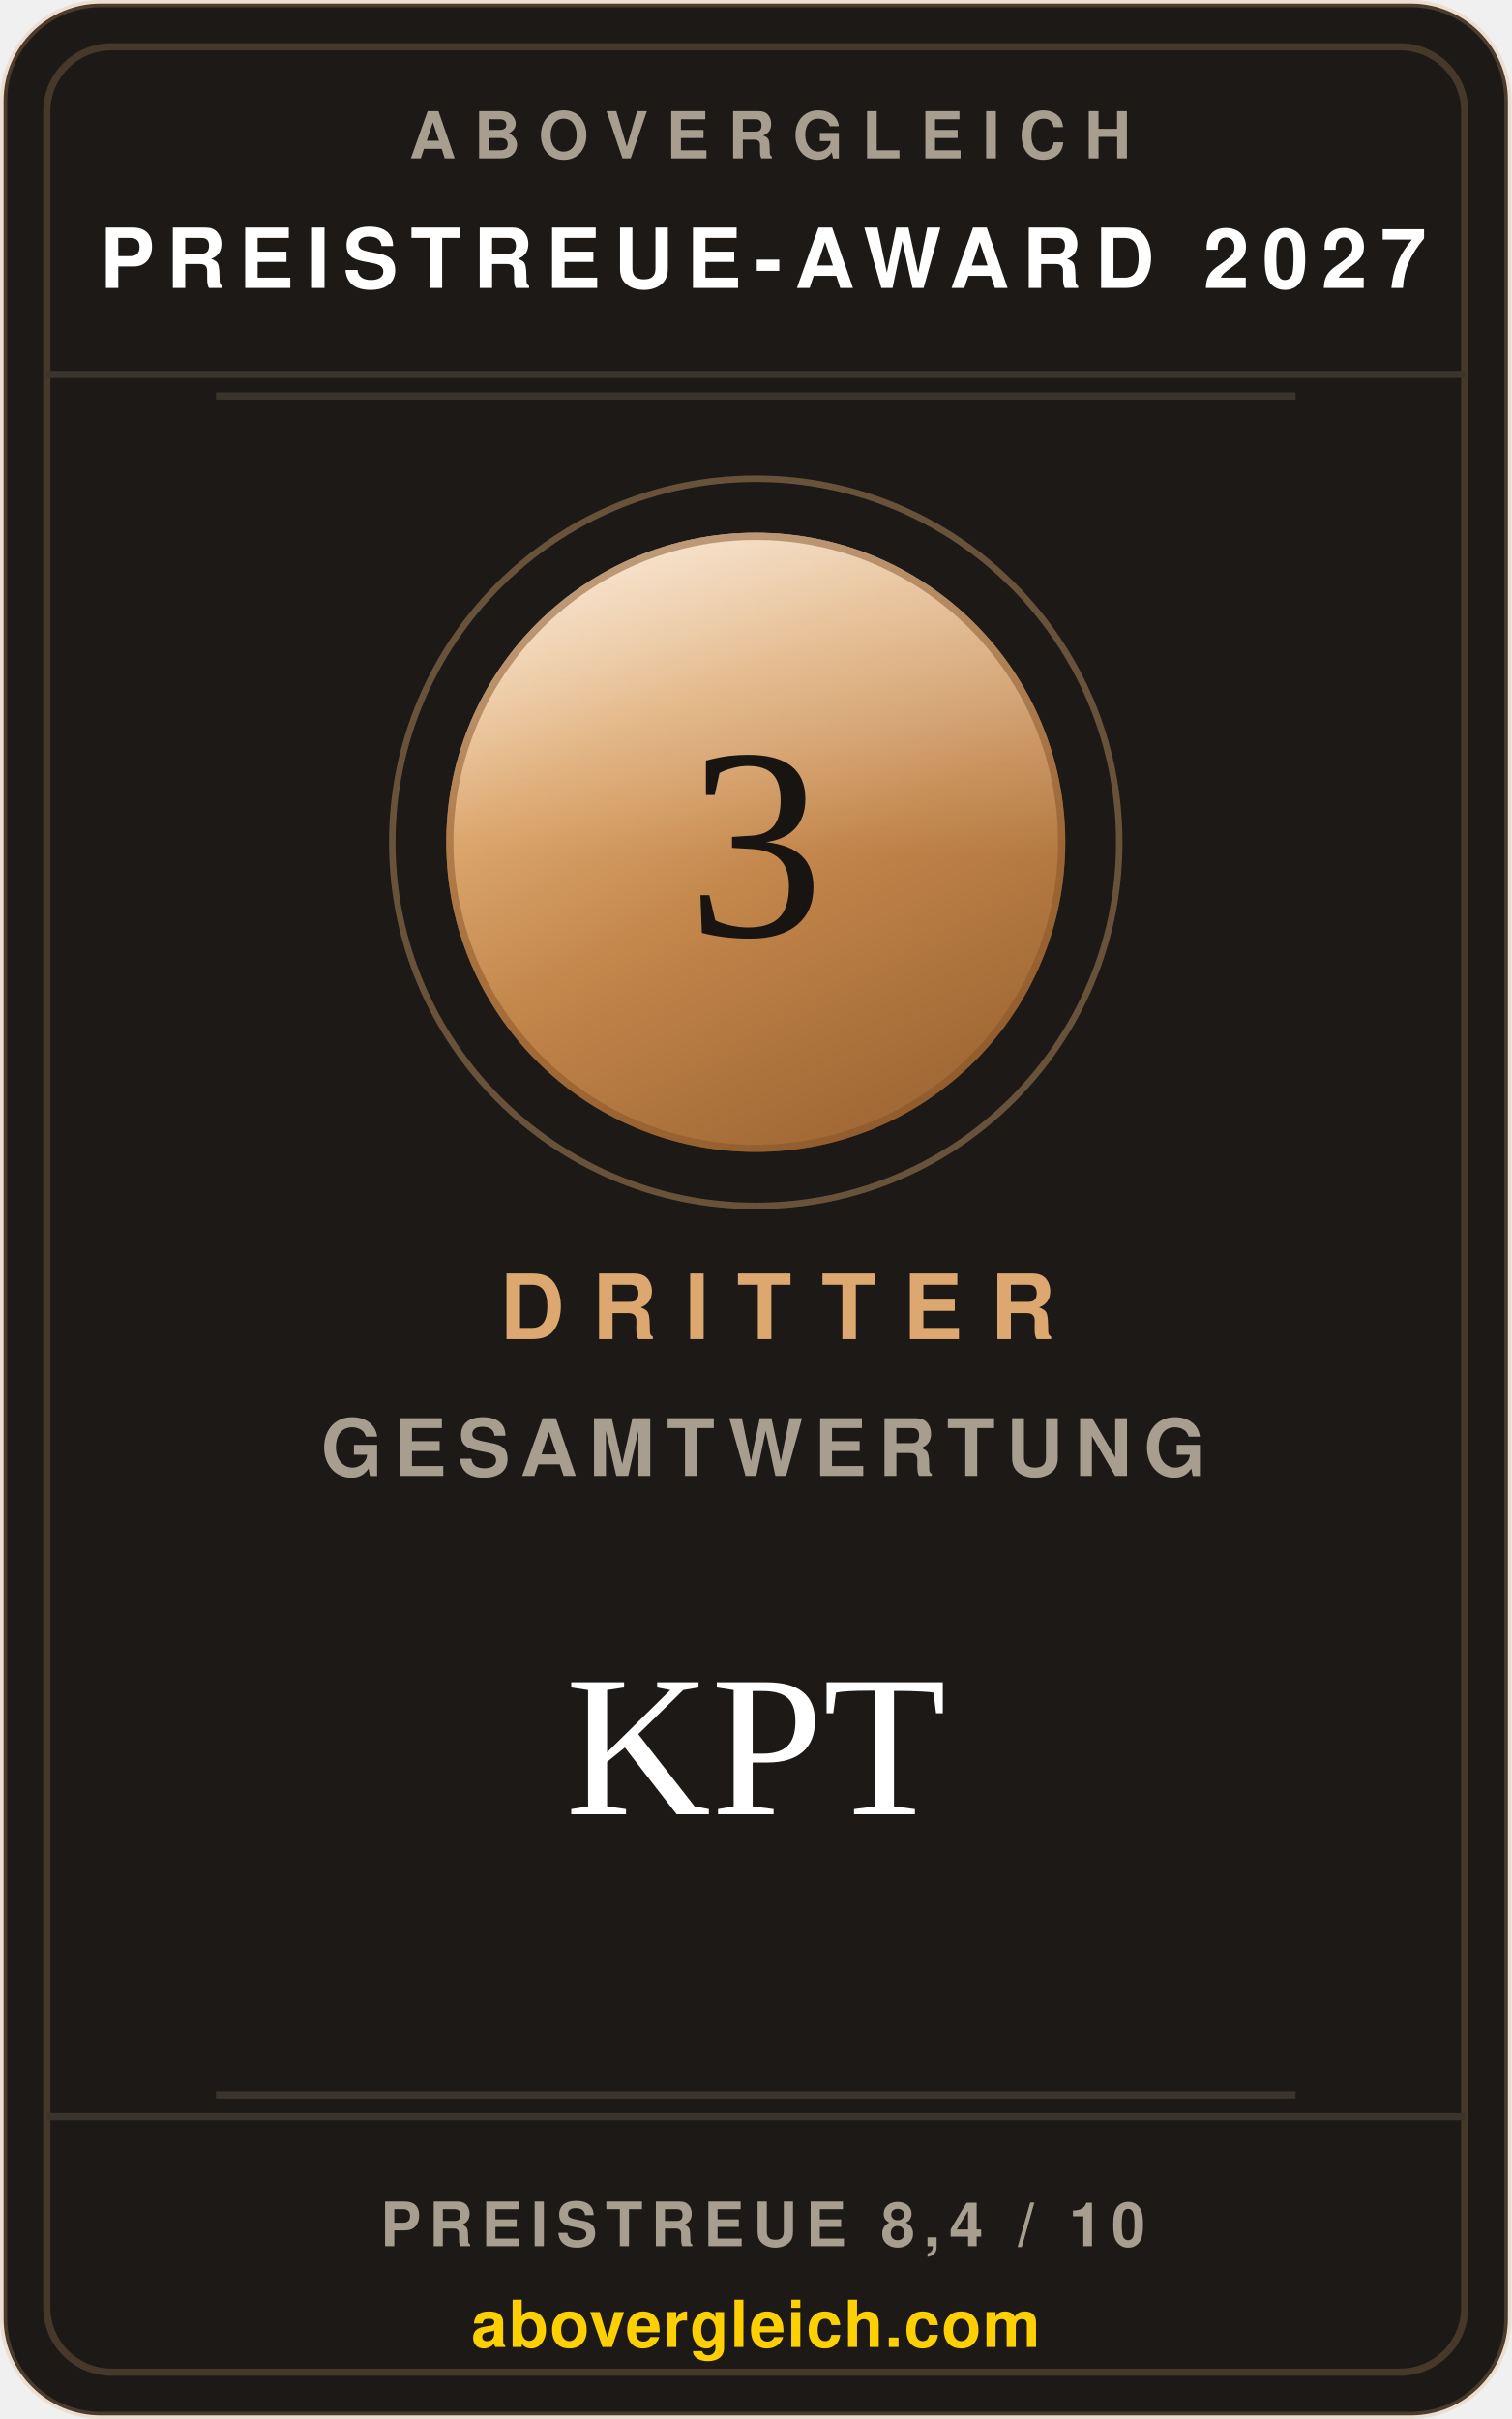
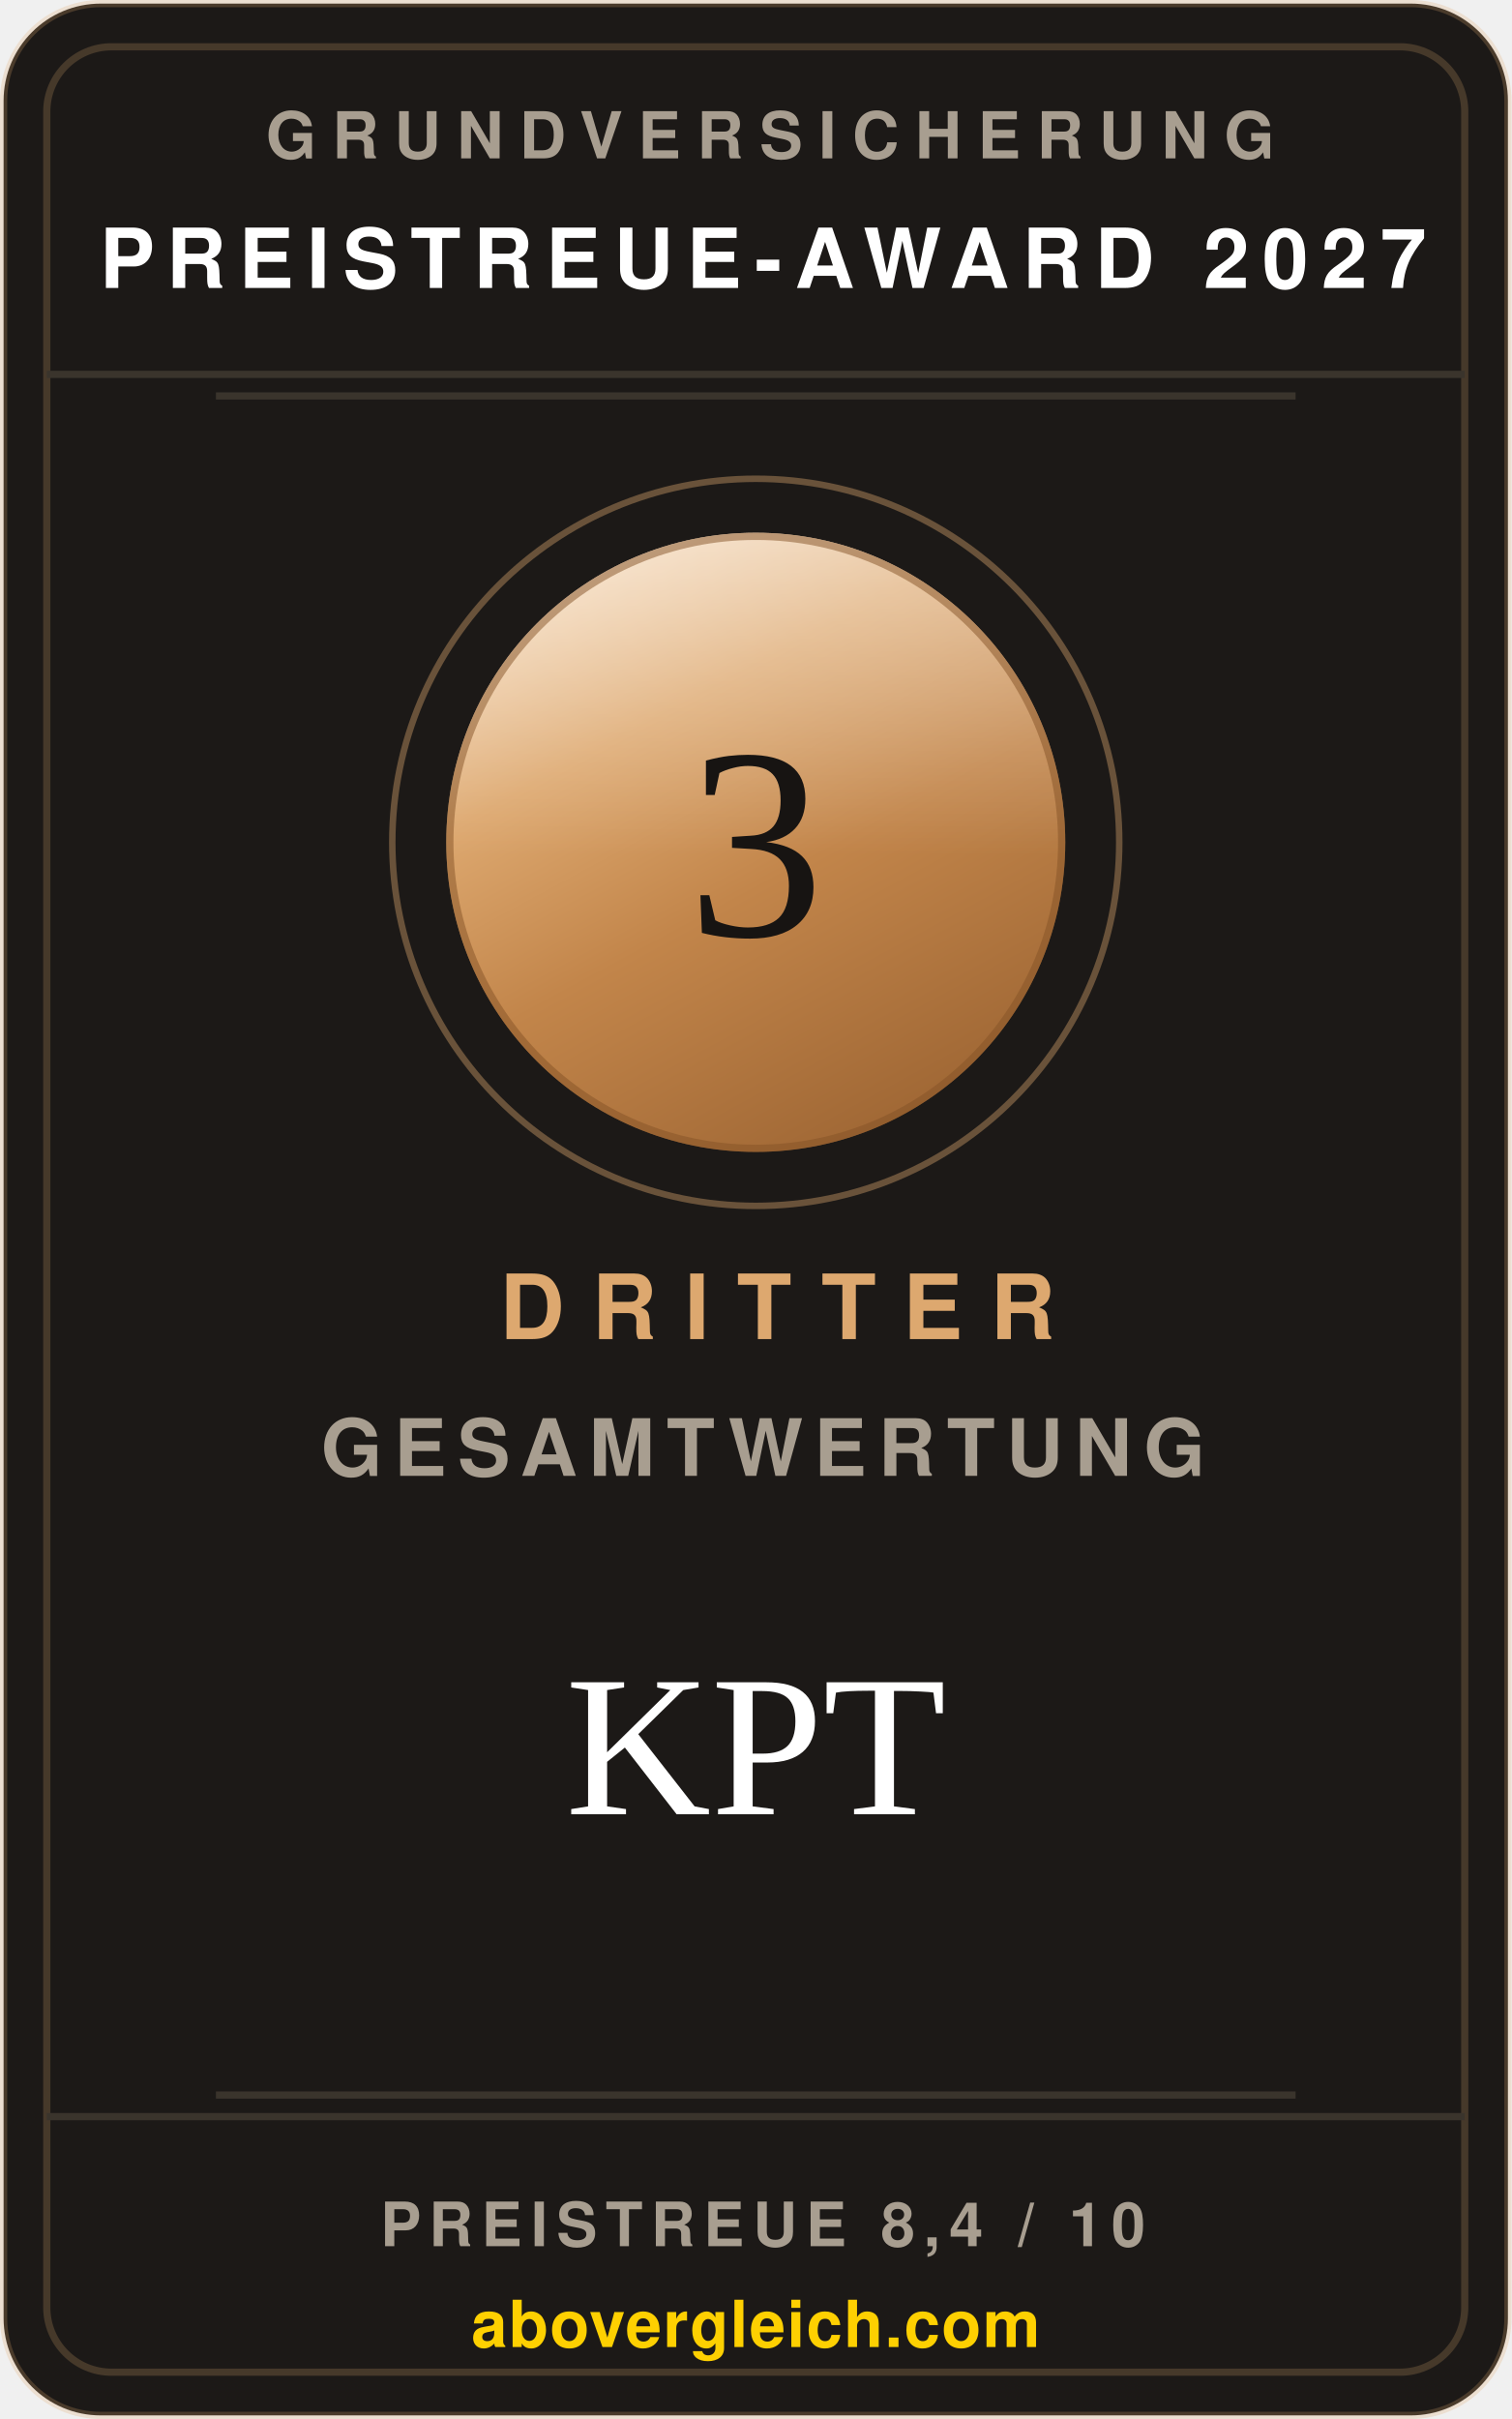
<svg xmlns="http://www.w3.org/2000/svg" width="240" height="384" viewBox="0 0 210 336" role="img" aria-label="abovergleich Preistreue-Award 2027: Dritter der Gesamtwertung 2027, KPT">
  <style>.s{font-family:'Helvetica Neue',Helvetica,Arial,sans-serif}.v{font-family:Georgia,'Times New Roman',serif}</style>
  <defs>
    <linearGradient id="metall" x1="0.18" y1="0" x2="0.72" y2="1">
      <stop offset="0%" stop-color="#f7dcbd" />
      <stop offset="30%" stop-color="#dda86f" />
      <stop offset="58%" stop-color="#c2854a" />
      <stop offset="100%" stop-color="#9d6533" />
    </linearGradient>
    <linearGradient id="glanz" x1="0" y1="0" x2="0" y2="1">
      <stop offset="0%" stop-color="#ffffff" stop-opacity="0.42" />
      <stop offset="52%" stop-color="#ffffff" stop-opacity="0" />
    </linearGradient>
  </defs>
  <rect x="0.5" y="0.5" width="209" height="335" rx="13.5" fill="#1c1917" stroke="rgba(221,168,111,0.24)" />
  <rect x="6.5" y="6.5" width="197" height="323" rx="9" fill="none" stroke="rgba(221,168,111,0.22)" />
-   <text class="s" x="107" y="22" text-anchor="middle" font-size="9" font-weight="700" letter-spacing="2.6" fill="#a89e90">ABOVERGLEICH</text>
+   <text class="s" x="107" y="22" text-anchor="middle" font-size="9" font-weight="700" letter-spacing="2.2" fill="#a89e90">GRUNDVERSICHERUNG</text>
  <text class="s" x="106" y="40" text-anchor="middle" font-size="11.5" font-weight="700" letter-spacing="1.8" fill="#ffffff">PREISTREUE-AWARD 2027</text>
  <line x1="6.5" y1="52" x2="203.5" y2="52" stroke="#3a342c" />
  <line x1="30" y1="55" x2="180" y2="55" stroke="#3a342c" />
  <circle cx="105" cy="117" r="50.5" fill="none" stroke="rgba(221,168,111,0.40)" stroke-width="0.9" />
  <circle cx="105" cy="117" r="43" fill="url(#metall)" />
  <circle cx="105" cy="117" r="43" fill="url(#glanz)" />
  <circle cx="105" cy="117" r="42.5" fill="none" stroke="#855327" stroke-opacity="0.5" stroke-width="1" />
  <text class="v" x="105" y="130" text-anchor="middle" font-size="38" fill="#171412">3</text>
  <text class="s" x="108" y="186" text-anchor="middle" font-size="12.5" font-weight="700" letter-spacing="3.8" fill="#dda86f">DRITTER</text>
  <text class="s" x="106" y="205" text-anchor="middle" font-size="11" font-weight="600" letter-spacing="1.6" fill="#a89e90">GESAMTWERTUNG</text>
  <text class="v" x="105" y="252" text-anchor="middle" font-size="28" fill="#ffffff">KPT</text>
  <line x1="30" y1="291" x2="180" y2="291" stroke="#3a342c" />
  <line x1="6.5" y1="294" x2="203.5" y2="294" stroke="#3a342c" />
  <text class="s" x="106" y="312" text-anchor="middle" font-size="8.5" font-weight="700" letter-spacing="1.2" fill="#a89e90">PREISTREUE 8,4 / 10</text>
  <text class="s" x="105" y="326" text-anchor="middle" font-size="9" font-weight="700" letter-spacing="0.2" fill="#fed001">abovergleich.com</text>
</svg>
